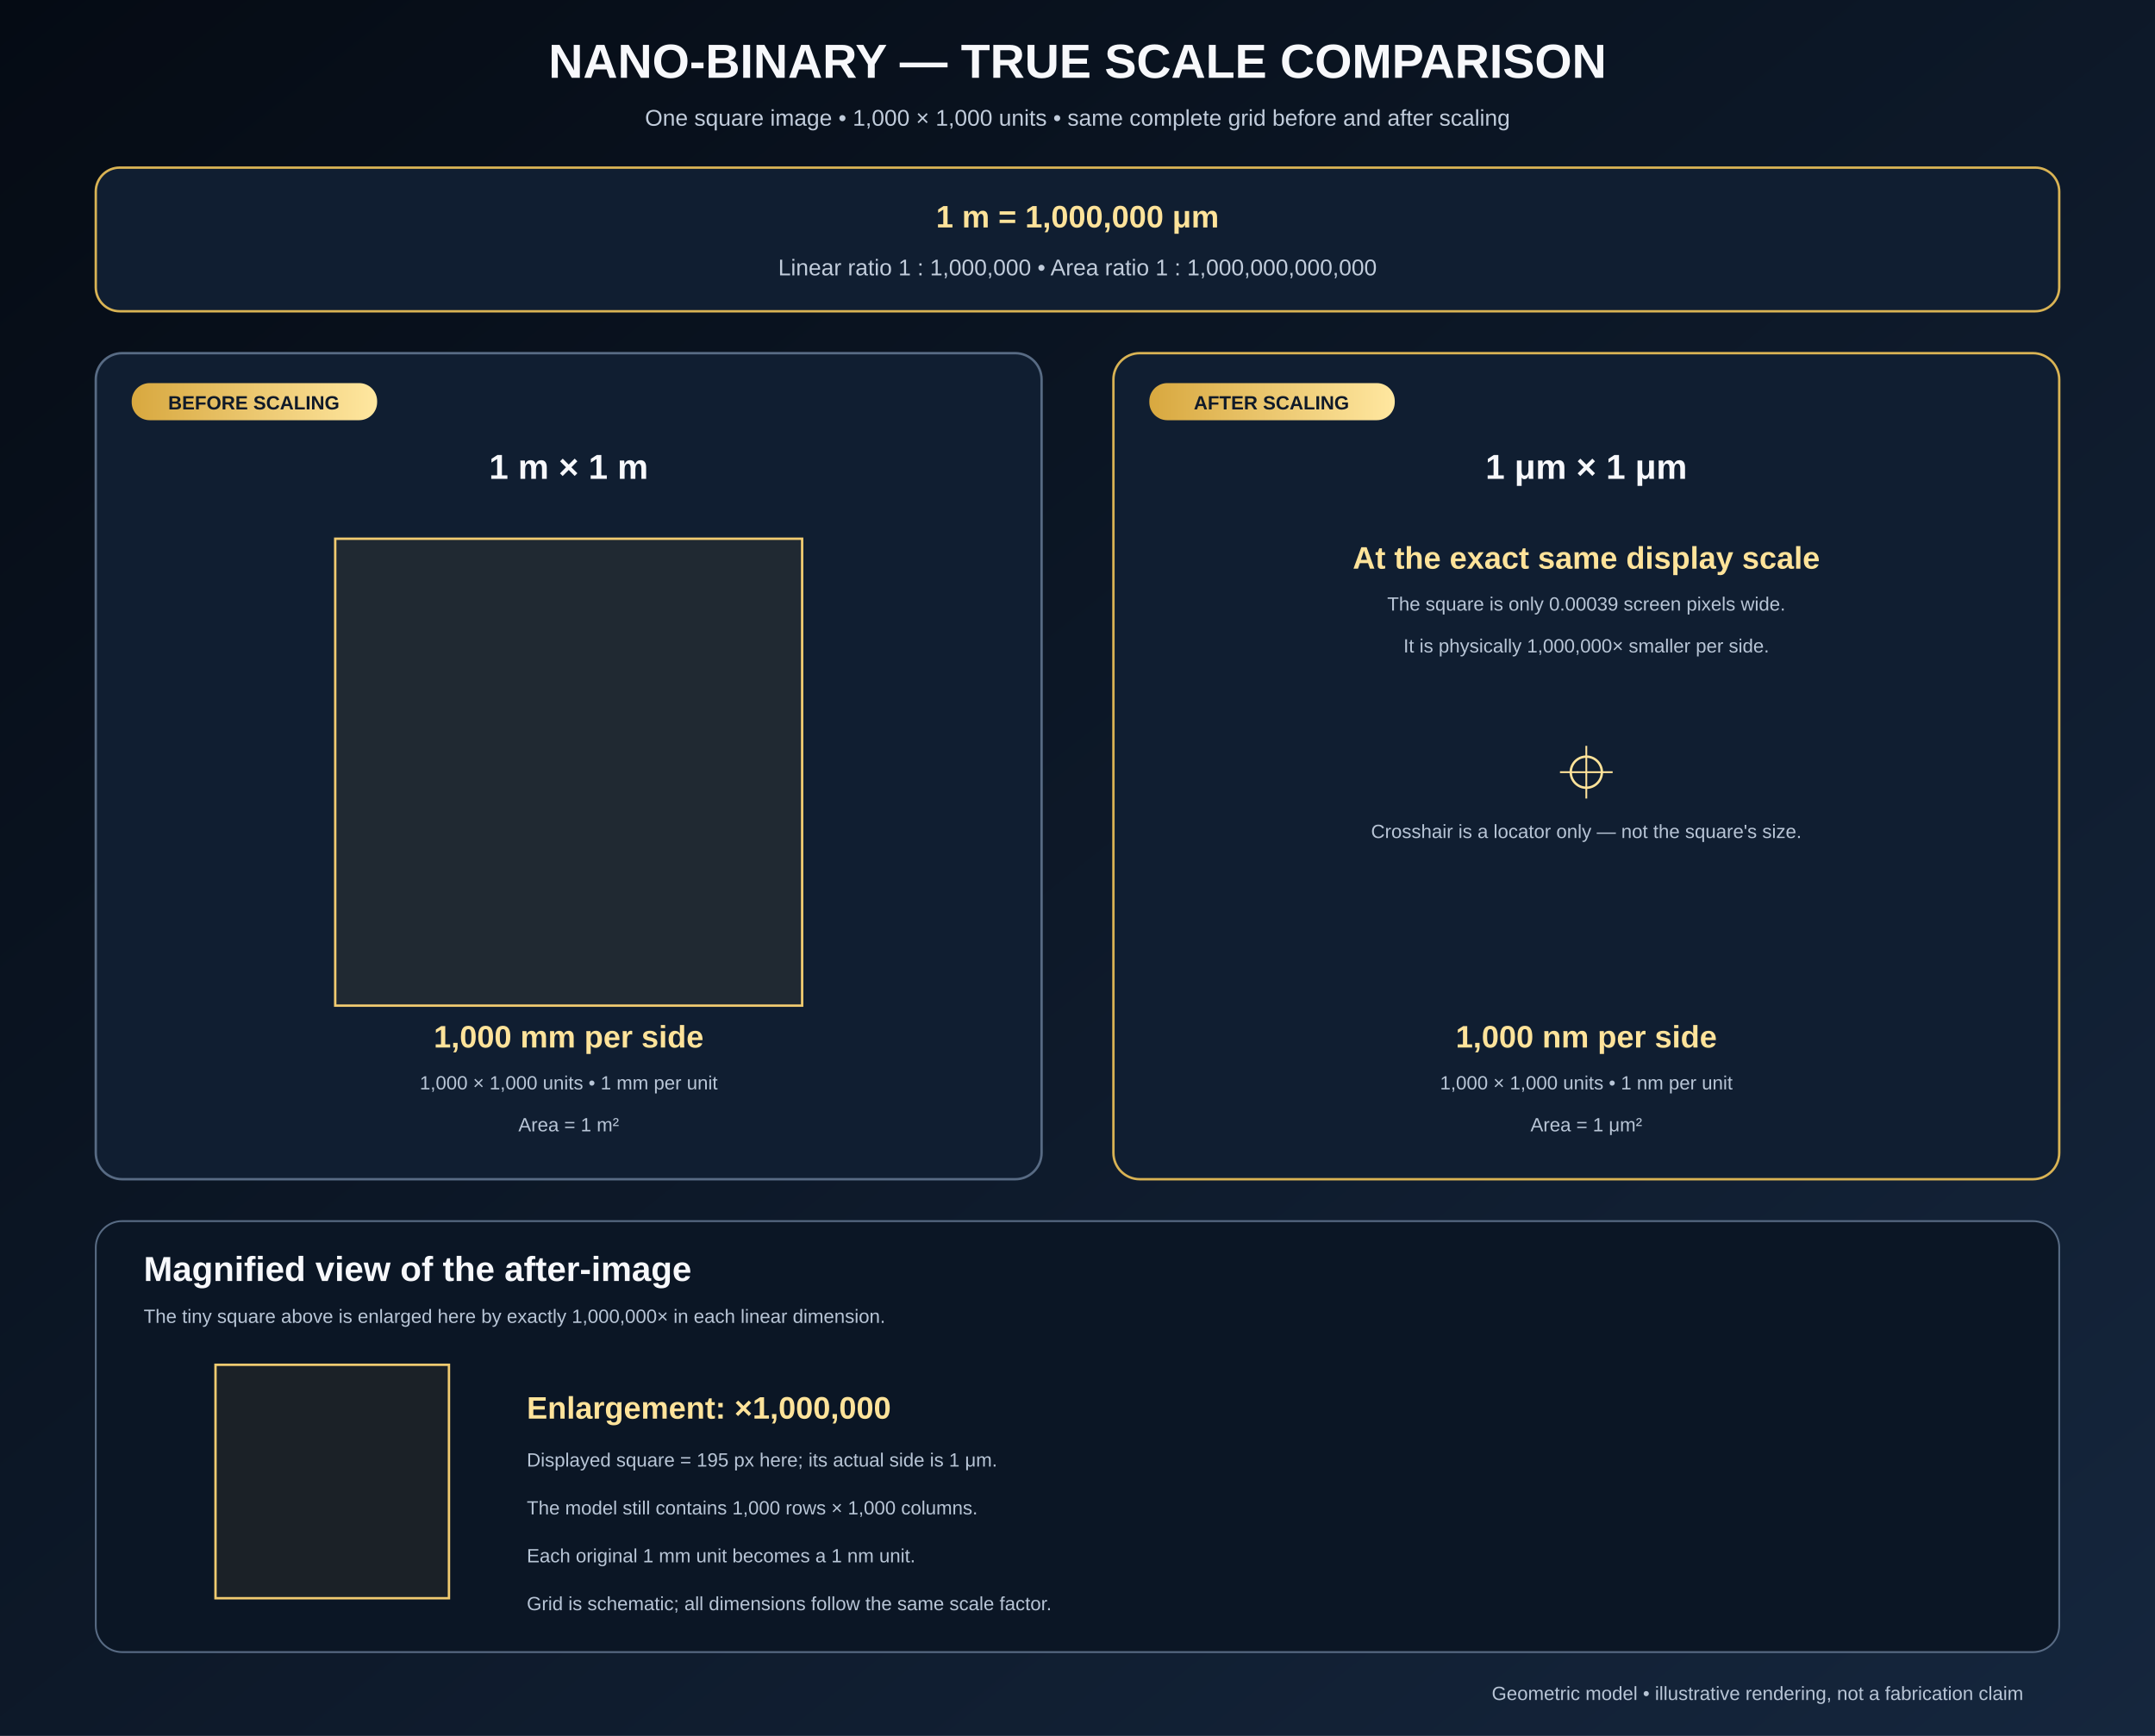
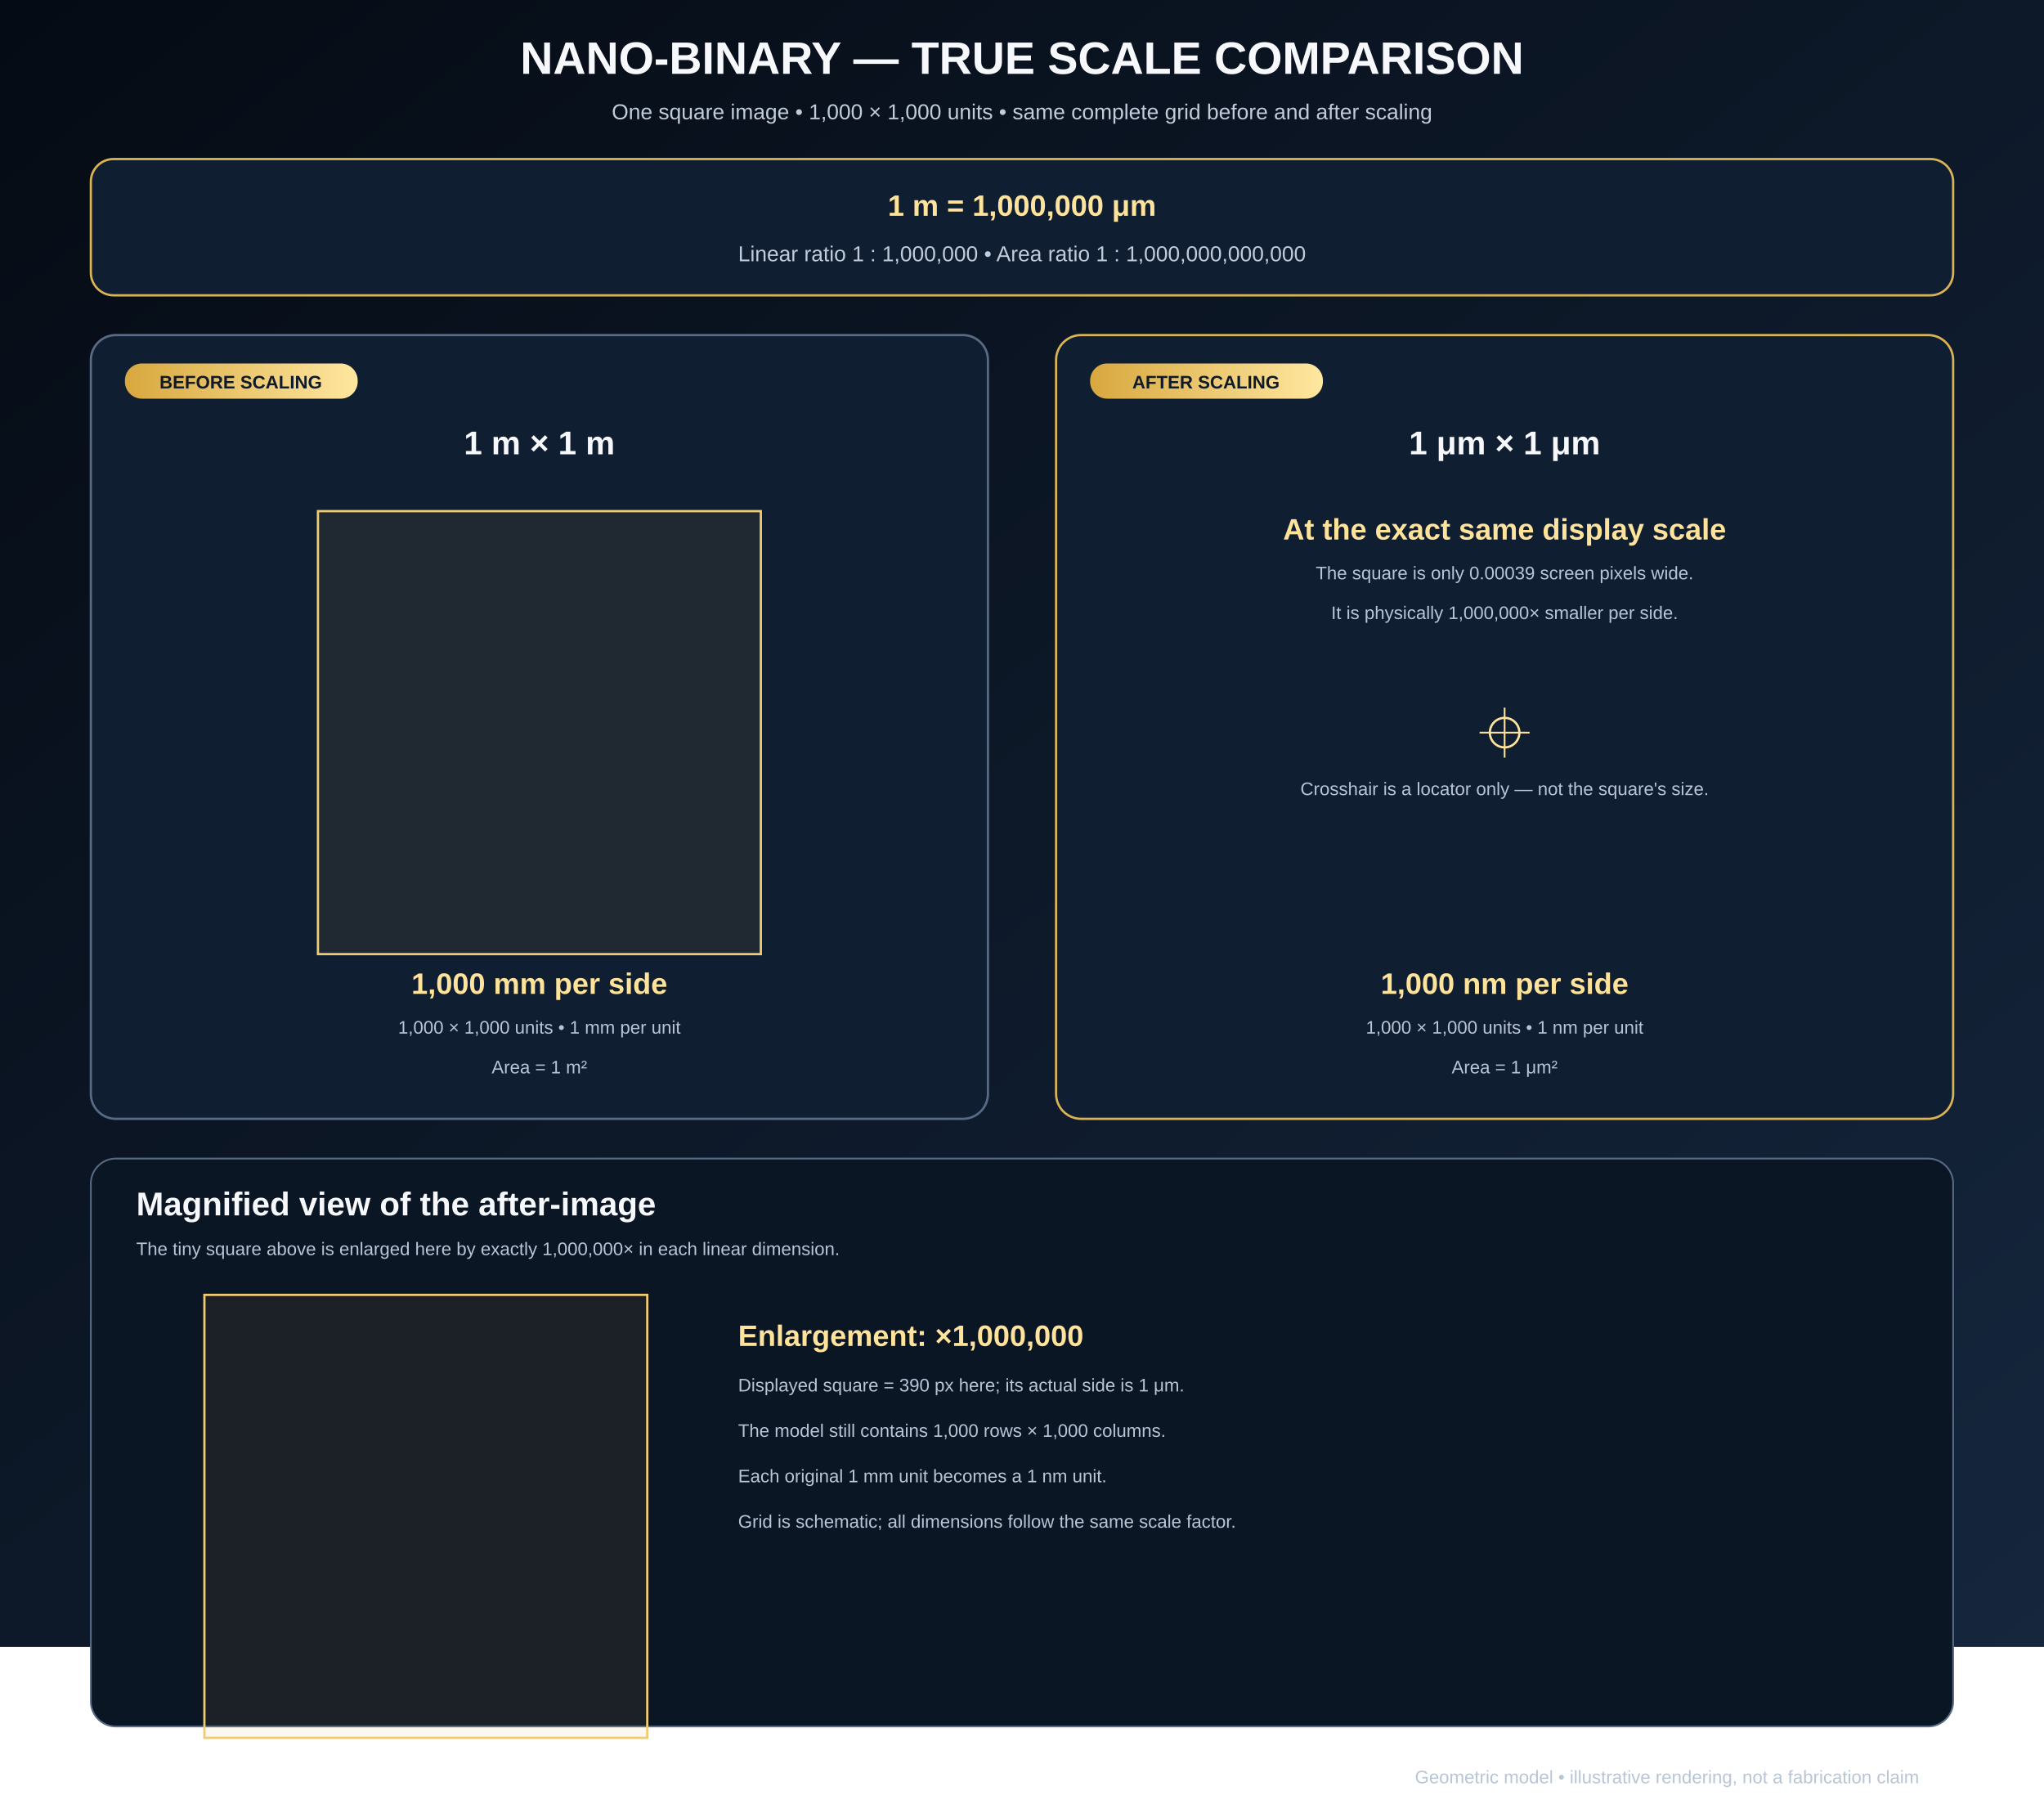
- <svg xmlns="http://www.w3.org/2000/svg" width="1800" height="1450" viewBox="0 0 1800 1450">
+ <svg xmlns="http://www.w3.org/2000/svg" width="1800" height="1600" viewBox="0 0 1800 1600">
  <defs>
    <linearGradient id="bg" x1="0" y1="0" x2="1" y2="1">
      <stop stop-color="#050b14" />
      <stop offset="1" stop-color="#15263d" />
    </linearGradient>
    <linearGradient id="gold">
      <stop stop-color="#d8a83f" />
      <stop offset="1" stop-color="#ffe7a0" />
    </linearGradient>
    <pattern id="unitGrid" width=".39" height=".39" patternUnits="userSpaceOnUse">
      <path d="M.39 0H0V.39" fill="none" stroke="#e6bd62" stroke-width=".035" />
    </pattern>
    <style>
 .title{font:700 40px Arial,sans-serif;fill:#f7f8fb}.h{font:700 29px Arial,sans-serif;fill:#f7f8fb}
 .sub{font:19px Arial,sans-serif;fill:#c1ccdb}.body{font:16px Arial,sans-serif;fill:#b8c5d6}
 .gold{font:700 26px Arial,sans-serif;fill:#ffe39a}.tag{font:700 16px Arial,sans-serif;fill:#101a29}
 </style>
  </defs>
  <rect width="1800" height="1450" fill="url(#bg)" />
  <text x="900" y="65" text-anchor="middle" class="title">NANO-BINARY — TRUE SCALE COMPARISON</text>
  <text x="900" y="105" text-anchor="middle" class="sub">One square image • 1,000 × 1,000 units • same complete grid before and after scaling</text>
  <rect x="80" y="140" width="1640" height="120" rx="20" fill="#101e31" stroke="#d9b354" stroke-width="2" />
  <text x="900" y="190" text-anchor="middle" class="gold" font-size="35">1 m = 1,000,000 μm</text>
  <text x="900" y="230" text-anchor="middle" class="sub">Linear ratio 1 : 1,000,000     •     Area ratio 1 : 1,000,000,000,000</text>
  <rect x="80" y="295" width="790" height="690" rx="22" fill="#101e31" stroke="#586b84" stroke-width="2" />
  <rect x="930" y="295" width="790" height="690" rx="22" fill="#101e31" stroke="#d9b354" stroke-width="2" />
  <rect x="110" y="320" width="205" height="31" rx="15" fill="url(#gold)" />
  <text x="212" y="342" text-anchor="middle" class="tag">BEFORE SCALING</text>
  <rect x="960" y="320" width="205" height="31" rx="15" fill="url(#gold)" />
  <text x="1062" y="342" text-anchor="middle" class="tag">AFTER SCALING</text>
  <text x="475" y="400" text-anchor="middle" class="h">1 m × 1 m</text>
  <text x="1325" y="400" text-anchor="middle" class="h">1 μm × 1 μm</text>
  <rect x="280" y="450" width="390" height="390" fill="#d5a943" fill-opacity=".08" stroke="#f1cb70" stroke-width="2" />
  <rect x="280" y="450" width="390" height="390" fill="url(#unitGrid)" />
  <text x="475" y="875" text-anchor="middle" class="gold">1,000 mm per side</text>
  <text x="475" y="910" text-anchor="middle" class="body">1,000 × 1,000 units • 1 mm per unit</text>
  <text x="475" y="945" text-anchor="middle" class="body">Area = 1 m²</text>
  <rect x="1325" y="645" width="0" height="0" fill="#ffe39a" />
  <circle cx="1325" cy="645" r="13" fill="none" stroke="#ffe39a" stroke-width="2" />
  <path d="M1303 645H1347M1325 623V667" stroke="#ffe39a" stroke-width="1.5" />
  <text x="1325" y="475" text-anchor="middle" class="gold">At the exact same display scale</text>
  <text x="1325" y="510" text-anchor="middle" class="body">The square is only 0.00039 screen pixels wide.</text>
  <text x="1325" y="545" text-anchor="middle" class="body">It is physically 1,000,000× smaller per side.</text>
  <text x="1325" y="875" text-anchor="middle" class="gold">1,000 nm per side</text>
  <text x="1325" y="910" text-anchor="middle" class="body">1,000 × 1,000 units • 1 nm per unit</text>
  <text x="1325" y="945" text-anchor="middle" class="body">Area = 1 μm²</text>
  <text x="1325" y="700" text-anchor="middle" class="body">Crosshair is a locator only — not the square's size.</text>
-   <rect x="80" y="1020" width="1640" height="360" rx="22" fill="#0b1625" stroke="#586b84" stroke-width="1.5" />
+   <rect x="80" y="1020" width="1640" height="500" rx="22" fill="#0b1625" stroke="#586b84" stroke-width="1.5" />
  <text x="120" y="1070" class="h">Magnified view of the after-image</text>
  <text x="120" y="1105" class="body">The tiny square above is enlarged here by exactly 1,000,000× in each linear dimension.</text>
-   <rect x="180" y="1140" width="195" height="195" fill="#d5a943" fill-opacity=".08" stroke="#f1cb70" stroke-width="2" />
-   <rect x="180" y="1140" width="195" height="195" fill="url(#unitGrid)" />
-   <text x="440" y="1185" class="gold">Enlargement: ×1,000,000</text>
-   <text x="440" y="1225" class="body">Displayed square = 195 px here; its actual side is 1 μm.</text>
-   <text x="440" y="1265" class="body">The model still contains 1,000 rows × 1,000 columns.</text>
-   <text x="440" y="1305" class="body">Each original 1 mm unit becomes a 1 nm unit.</text>
-   <text x="440" y="1345" class="body">Grid is schematic; all dimensions follow the same scale factor.</text>
-   <text x="1690" y="1420" text-anchor="end" class="body">Geometric model • illustrative rendering, not a fabrication claim</text>
+   <rect x="180" y="1140" width="390" height="390" fill="#d5a943" fill-opacity=".08" stroke="#f1cb70" stroke-width="2" />
+   <rect x="180" y="1140" width="390" height="390" fill="url(#unitGrid)" />
+   <text x="650" y="1185" class="gold">Enlargement: ×1,000,000</text>
+   <text x="650" y="1225" class="body">Displayed square = 390 px here; its actual side is 1 μm.</text>
+   <text x="650" y="1265" class="body">The model still contains 1,000 rows × 1,000 columns.</text>
+   <text x="650" y="1305" class="body">Each original 1 mm unit becomes a 1 nm unit.</text>
+   <text x="650" y="1345" class="body">Grid is schematic; all dimensions follow the same scale factor.</text>
+   <text x="1690" y="1570" text-anchor="end" class="body">Geometric model • illustrative rendering, not a fabrication claim</text>
</svg>
